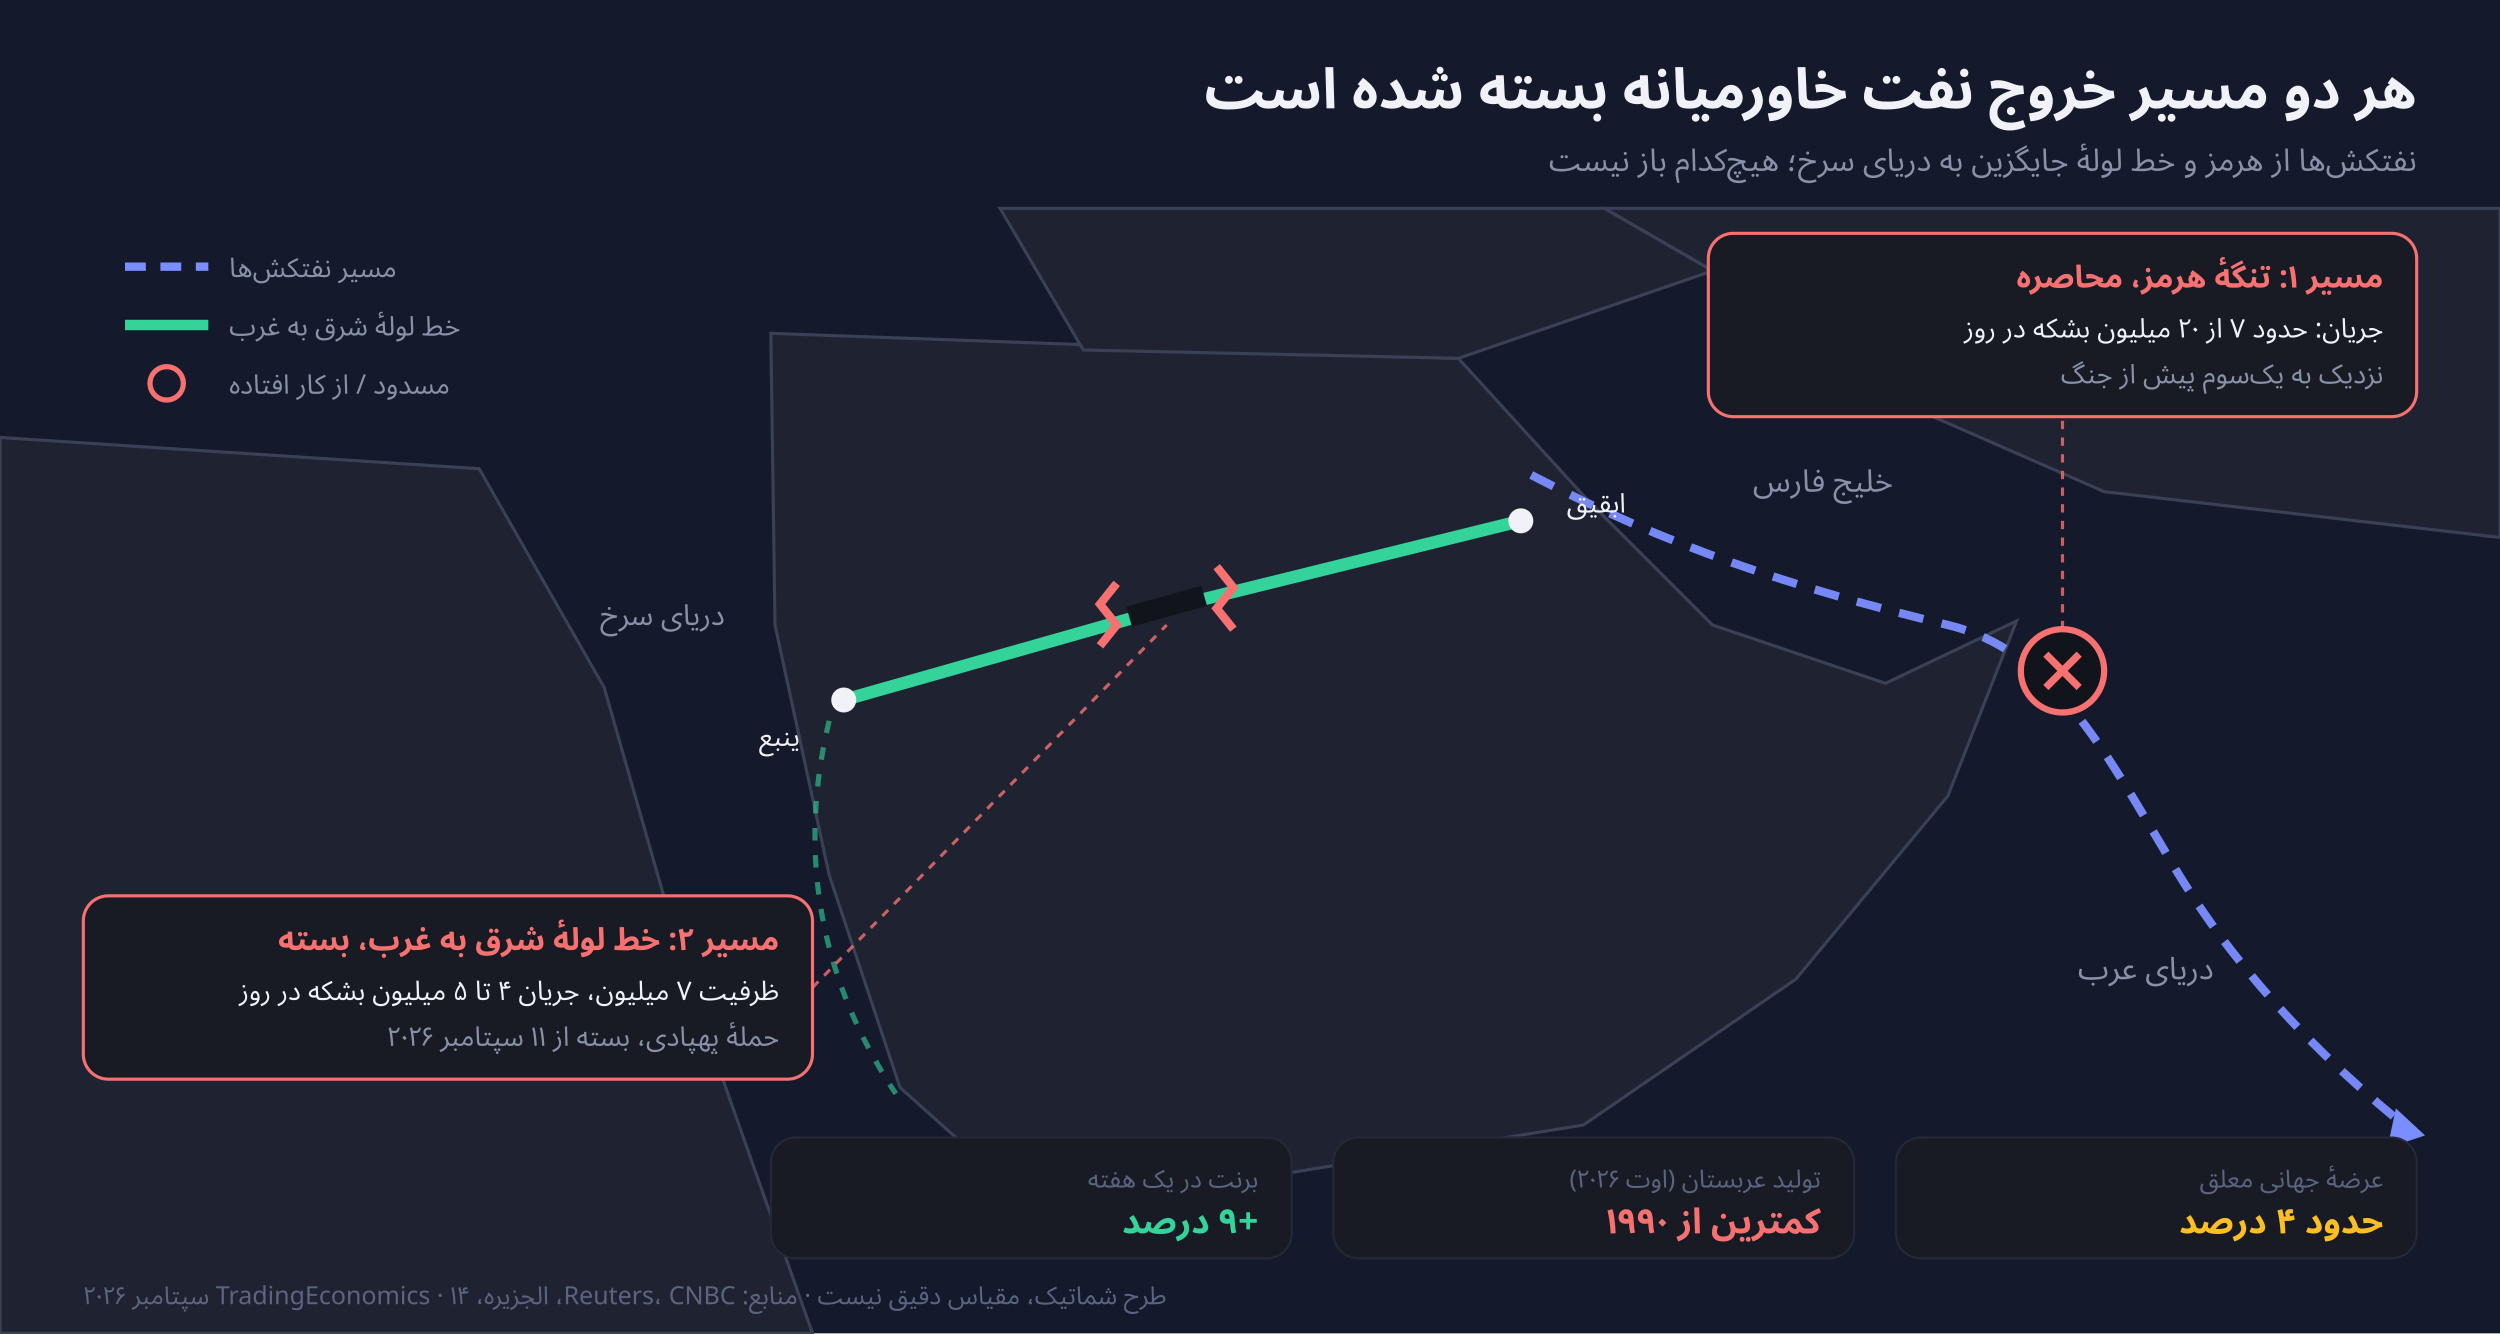
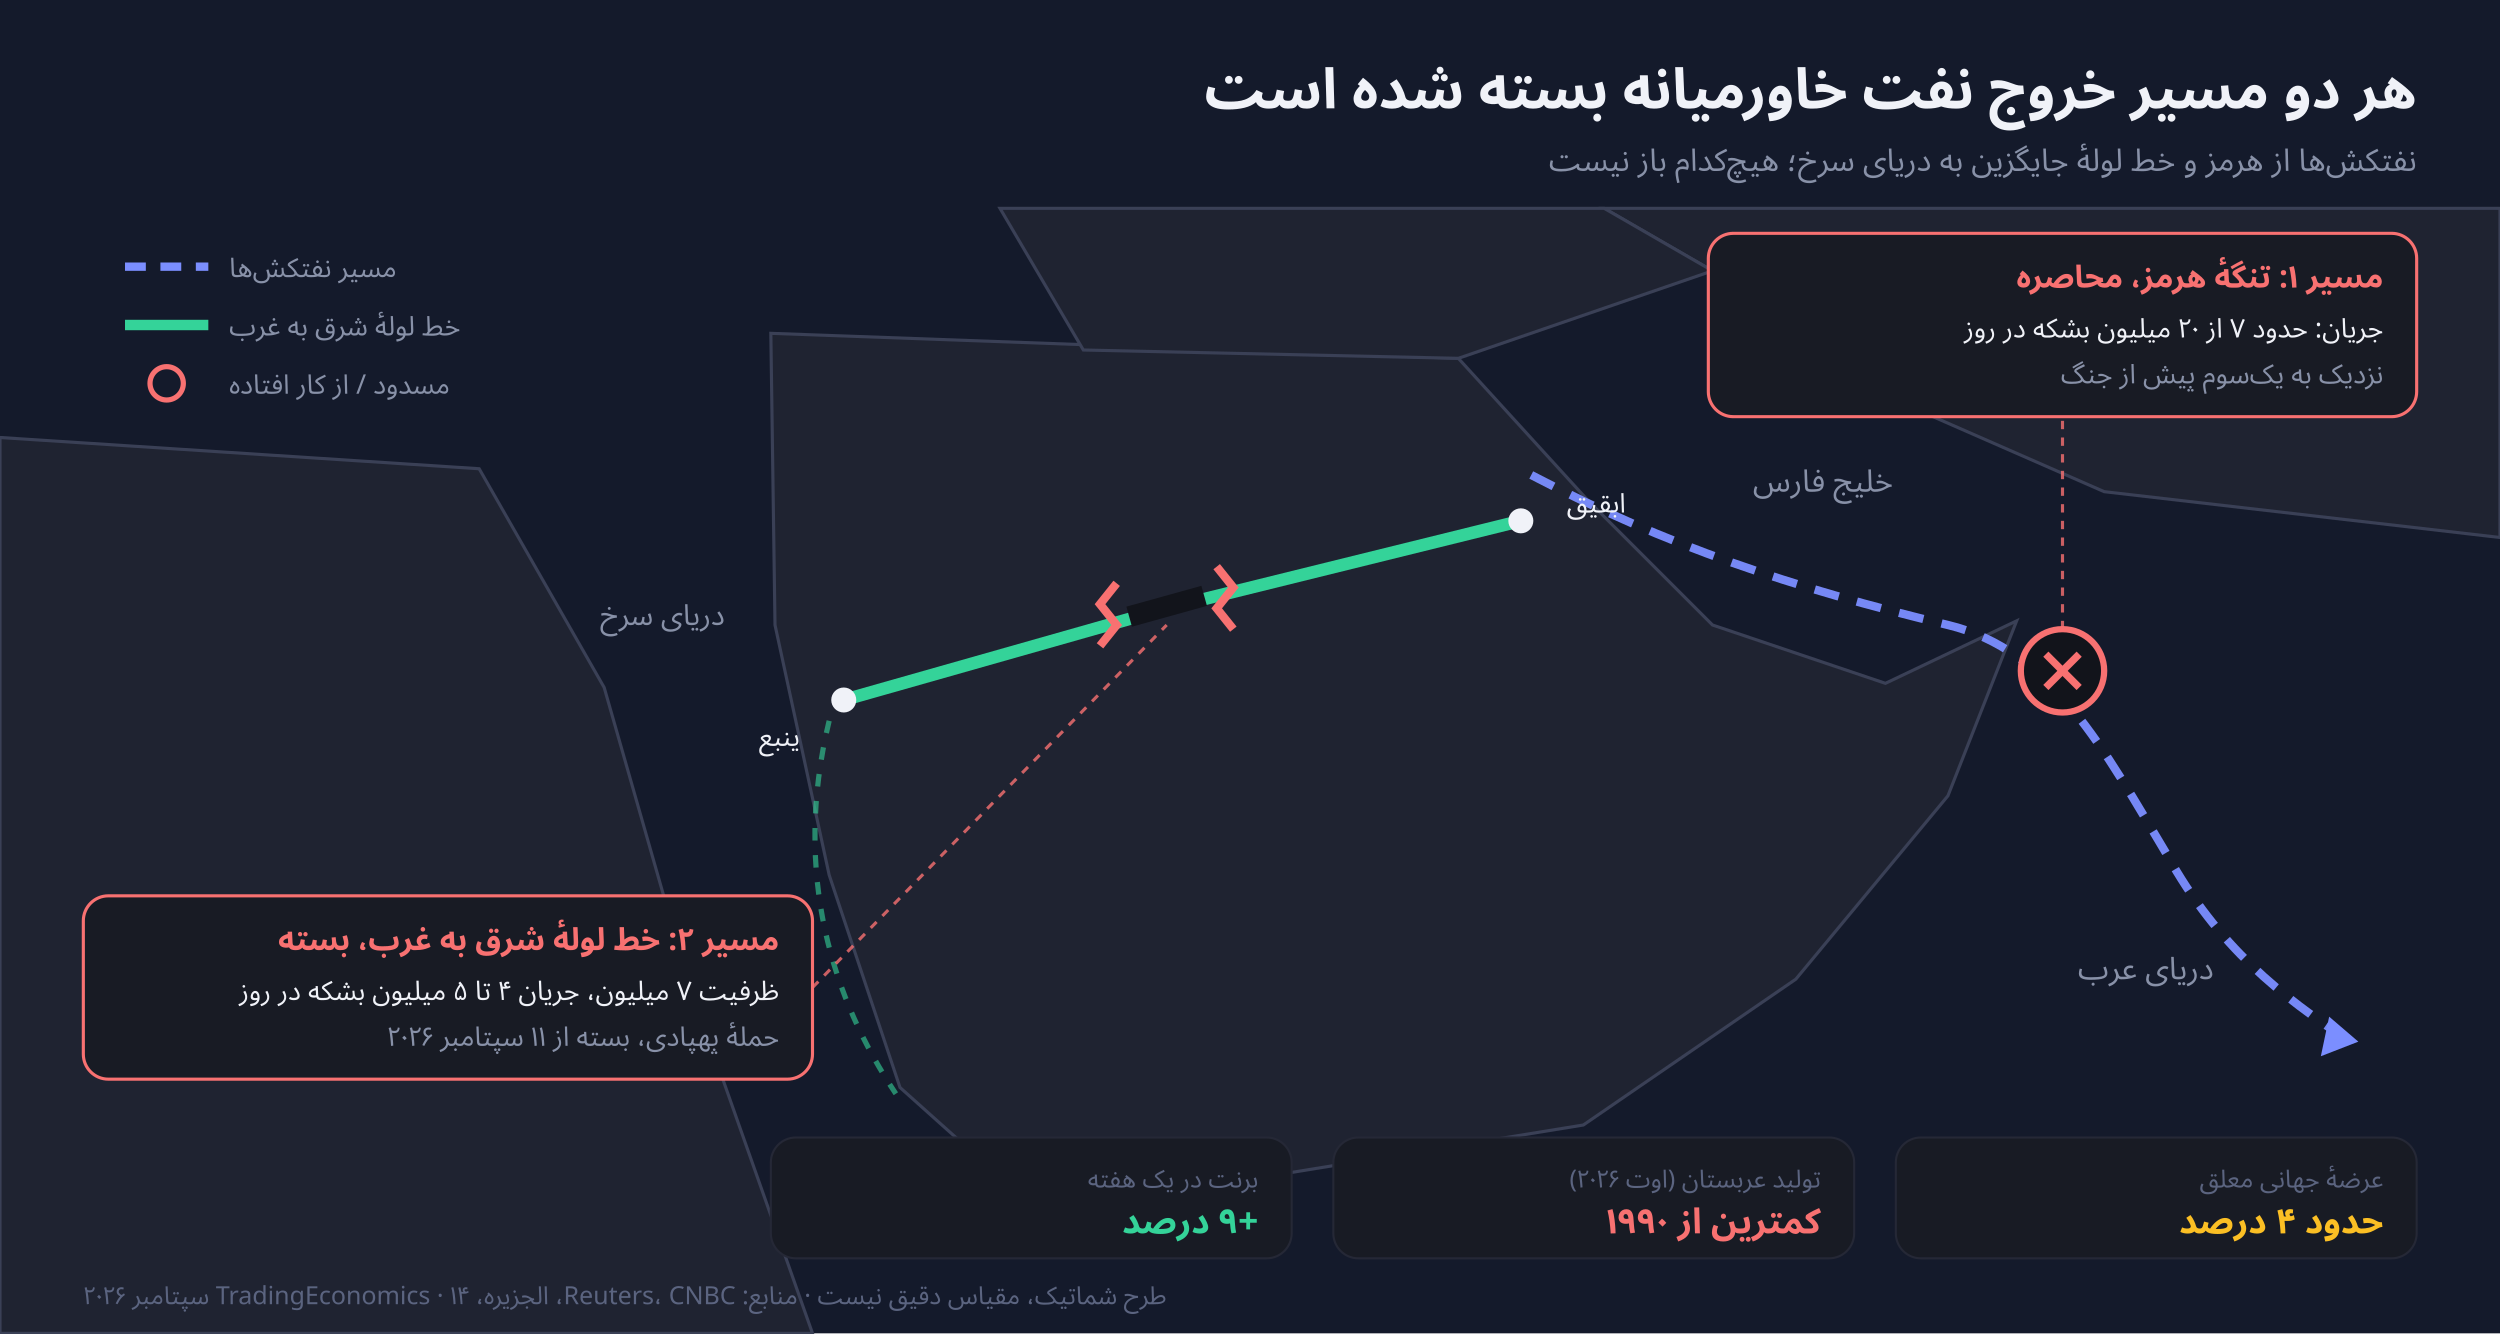
<svg xmlns="http://www.w3.org/2000/svg" width="1200" height="640" viewBox="0 0 1200 640" role="img">
  <rect width="1200" height="640" fill="#141a2b" />
  <path d="M0,210 L230,225 L290,330 L330,470 L390,640 L0,640 Z" fill="#1f2331" stroke="#3a4056" stroke-width="1.5" />
  <path d="M370,160 L700,172 L762,240 L822,300 L905,328 L968,298 L935,382 L862,470 L760,540 L600,566 L470,556 L432,522 L398,420 L372,300 Z" fill="#1f2331" stroke="#3a4056" stroke-width="1.5" />
  <path d="M770,100 L1200,100 L1200,258 L1010,236 L905,190 L822,130 Z" fill="#1f2331" stroke="#3a4056" stroke-width="1.5" />
  <path d="M600,100 L770,100 L822,130 L700,172 L520,168 L480,100 Z" fill="#1f2331" stroke="#3a4056" stroke-width="1.5" />
  <text x="875" y="236" text-anchor="middle" font-family="Vazirmatn,Tahoma,'Noto Sans Arabic','Segoe UI',sans-serif" font-size="15" font-weight="400" fill="#8891a8" direction="rtl">خلیج فارس</text>
  <text x="1030" y="470" text-anchor="middle" font-family="Vazirmatn,Tahoma,'Noto Sans Arabic','Segoe UI',sans-serif" font-size="15" font-weight="400" fill="#8891a8" direction="rtl">دریای عرب</text>
  <text x="318" y="300" text-anchor="middle" font-family="Vazirmatn,Tahoma,'Noto Sans Arabic','Segoe UI',sans-serif" font-size="14" font-weight="400" fill="#8891a8" direction="rtl">دریای سرخ</text>
-   <path d="M735,228 C 800,262 860,282 935,300 C 985,312 1010,360 1040,410 C 1070,462 1110,505 1160,545" fill="none" stroke="#7b8eff" stroke-width="4" stroke-dasharray="12 9" opacity="0.95" />
-   <path d="M1150,532 l14,13 -18,6 z" fill="#7b8eff" />
+   <path d="M735,228 C 800,262 860,282 935,300 C 985,312 1010,360 1040,410 C 1065,455 1095,478 1128,500" fill="none" stroke="#7b8eff" stroke-width="4" stroke-dasharray="12 9" opacity="0.95" />
+   <path d="M1118,488 l14,12 -18,7 z" fill="#7b8eff" />
  <circle cx="990" cy="322" r="20" fill="#12141b" stroke="#f87171" stroke-width="3" />
  <line x1="982" y1="314" x2="998" y2="330" stroke="#f87171" stroke-width="3.5" opacity="1" />
  <line x1="998" y1="314" x2="982" y2="330" stroke="#f87171" stroke-width="3.5" opacity="1" />
  <path d="M730,250 L 560,292 L 405,336" fill="none" stroke="#34d399" stroke-width="6" stroke-linecap="round" />
  <path d="M578,286 L 542,296" stroke="#12141b" stroke-width="10" />
  <path d="M584,272 l8,10 -8,10 8,10" fill="none" stroke="#f87171" stroke-width="4" />
  <path d="M536,280 l-8,10 8,10 -8,10" fill="none" stroke="#f87171" stroke-width="4" />
  <circle cx="730" cy="250" r="6" fill="#f0f2f8" />
  <text x="752" y="246" text-anchor="end" font-family="Vazirmatn,Tahoma,'Noto Sans Arabic','Segoe UI',sans-serif" font-size="13" font-weight="400" fill="#f0f2f8" direction="rtl">ابقیق</text>
  <circle cx="405" cy="336" r="6" fill="#f0f2f8" />
  <text x="384" y="358" text-anchor="start" font-family="Vazirmatn,Tahoma,'Noto Sans Arabic','Segoe UI',sans-serif" font-size="13" font-weight="400" fill="#f0f2f8" direction="rtl">ینبع</text>
  <path d="M398,346 C 380,420 400,480 430,525" fill="none" stroke="#34d399" stroke-width="2.5" stroke-dasharray="6 7" opacity="0.6" />
  <rect x="820" y="112" width="340" height="88" rx="12" fill="#181b24" opacity="1" stroke="#f87171" stroke-width="1.5" />
  <text x="1144" y="138" text-anchor="start" font-family="Vazirmatn,Tahoma,'Noto Sans Arabic','Segoe UI',sans-serif" font-size="15" font-weight="700" fill="#f87171" direction="rtl">مسیر ۱: تنگهٔ هرمز، محاصره</text>
  <text x="1144" y="162" text-anchor="start" font-family="Vazirmatn,Tahoma,'Noto Sans Arabic','Segoe UI',sans-serif" font-size="13" font-weight="400" fill="#f0f2f8" direction="rtl">جریان: حدود ۷ از ۲۰ میلیون بشکه در روز</text>
  <text x="1144" y="184" text-anchor="start" font-family="Vazirmatn,Tahoma,'Noto Sans Arabic','Segoe UI',sans-serif" font-size="13" font-weight="400" fill="#8891a8" direction="rtl">نزدیک به یک‌سوم پیش از جنگ</text>
  <line x1="990" y1="302" x2="990" y2="200" stroke="#f87171" stroke-width="1.5" opacity="0.8" stroke-dasharray="4 4" />
  <rect x="40" y="430" width="350" height="88" rx="12" fill="#181b24" opacity="1" stroke="#f87171" stroke-width="1.5" />
  <text x="374" y="456" text-anchor="start" font-family="Vazirmatn,Tahoma,'Noto Sans Arabic','Segoe UI',sans-serif" font-size="15" font-weight="700" fill="#f87171" direction="rtl">مسیر ۲: خط لولهٔ شرق به غرب، بسته</text>
  <text x="374" y="480" text-anchor="start" font-family="Vazirmatn,Tahoma,'Noto Sans Arabic','Segoe UI',sans-serif" font-size="13" font-weight="400" fill="#f0f2f8" direction="rtl">ظرفیت ۷ میلیون، جریان ۴ تا ۵ میلیون بشکه در روز</text>
  <text x="374" y="502" text-anchor="start" font-family="Vazirmatn,Tahoma,'Noto Sans Arabic','Segoe UI',sans-serif" font-size="13" font-weight="400" fill="#8891a8" direction="rtl">حملهٔ پهپادی، بسته از ۱۱ سپتامبر ۲۰۲۶</text>
  <line x1="390" y1="474" x2="560" y2="300" stroke="#f87171" stroke-width="1.5" opacity="0.8" stroke-dasharray="4 4" />
  <text x="1160" y="52" text-anchor="start" font-family="Vazirmatn,Tahoma,'Noto Sans Arabic','Segoe UI',sans-serif" font-size="27" font-weight="700" fill="#f0f2f8" direction="rtl">هر دو مسیر خروج نفت خاورمیانه بسته شده است</text>
  <text x="1160" y="82" text-anchor="start" font-family="Vazirmatn,Tahoma,'Noto Sans Arabic','Segoe UI',sans-serif" font-size="15" font-weight="400" fill="#8891a8" direction="rtl">نفتکش‌ها از هرمز و خط لولهٔ جایگزین به دریای سرخ؛ هیچ‌کدام باز نیست</text>
  <line x1="60" y1="128" x2="100" y2="128" stroke="#7b8eff" stroke-width="4" opacity="1" stroke-dasharray="10 7" />
  <text x="110" y="133" text-anchor="end" font-family="Vazirmatn,Tahoma,'Noto Sans Arabic','Segoe UI',sans-serif" font-size="13" font-weight="400" fill="#8891a8" direction="rtl">مسیر نفتکش‌ها</text>
  <line x1="60" y1="156" x2="100" y2="156" stroke="#34d399" stroke-width="5" opacity="1" />
  <text x="110" y="161" text-anchor="end" font-family="Vazirmatn,Tahoma,'Noto Sans Arabic','Segoe UI',sans-serif" font-size="13" font-weight="400" fill="#8891a8" direction="rtl">خط لولهٔ شرق به غرب</text>
  <circle cx="80" cy="184" r="8" fill="none" stroke="#f87171" stroke-width="2.5" />
  <text x="110" y="189" text-anchor="end" font-family="Vazirmatn,Tahoma,'Noto Sans Arabic','Segoe UI',sans-serif" font-size="13" font-weight="400" fill="#8891a8" direction="rtl">مسدود / از کار افتاده</text>
  <rect x="910" y="546" width="250" height="58" rx="12" fill="#181b24" opacity="1" stroke="#252836" stroke-width="1" />
  <text x="1144" y="570" text-anchor="start" font-family="Vazirmatn,Tahoma,'Noto Sans Arabic','Segoe UI',sans-serif" font-size="12" font-weight="400" fill="#5b6480" direction="rtl">عرضهٔ جهانی معلق</text>
  <text x="1144" y="592" text-anchor="start" font-family="Vazirmatn,Tahoma,'Noto Sans Arabic','Segoe UI',sans-serif" font-size="17" font-weight="700" fill="#fbbf24" direction="rtl">حدود ۴ درصد</text>
  <rect x="640" y="546" width="250" height="58" rx="12" fill="#181b24" opacity="1" stroke="#252836" stroke-width="1" />
  <text x="874" y="570" text-anchor="start" font-family="Vazirmatn,Tahoma,'Noto Sans Arabic','Segoe UI',sans-serif" font-size="12" font-weight="400" fill="#5b6480" direction="rtl">تولید عربستان (اوت ۲۰۲۶)</text>
  <text x="874" y="592" text-anchor="start" font-family="Vazirmatn,Tahoma,'Noto Sans Arabic','Segoe UI',sans-serif" font-size="17" font-weight="700" fill="#f87171" direction="rtl">کمترین از ۱۹۹۰</text>
  <rect x="370" y="546" width="250" height="58" rx="12" fill="#181b24" opacity="1" stroke="#252836" stroke-width="1" />
  <text x="604" y="570" text-anchor="start" font-family="Vazirmatn,Tahoma,'Noto Sans Arabic','Segoe UI',sans-serif" font-size="12" font-weight="400" fill="#5b6480" direction="rtl">برنت در یک هفته</text>
  <text x="604" y="592" text-anchor="start" font-family="Vazirmatn,Tahoma,'Noto Sans Arabic','Segoe UI',sans-serif" font-size="17" font-weight="700" fill="#34d399" direction="rtl">+۹ درصد</text>
  <text x="40" y="626" text-anchor="end" font-family="Vazirmatn,Tahoma,'Noto Sans Arabic','Segoe UI',sans-serif" font-size="12" font-weight="400" fill="#5b6480" direction="rtl">طرح شماتیک، مقیاس دقیق نیست · منابع: Reuters، CNBC، الجزیره، TradingEconomics · ۱۴ سپتامبر ۲۰۲۶</text>
</svg>
